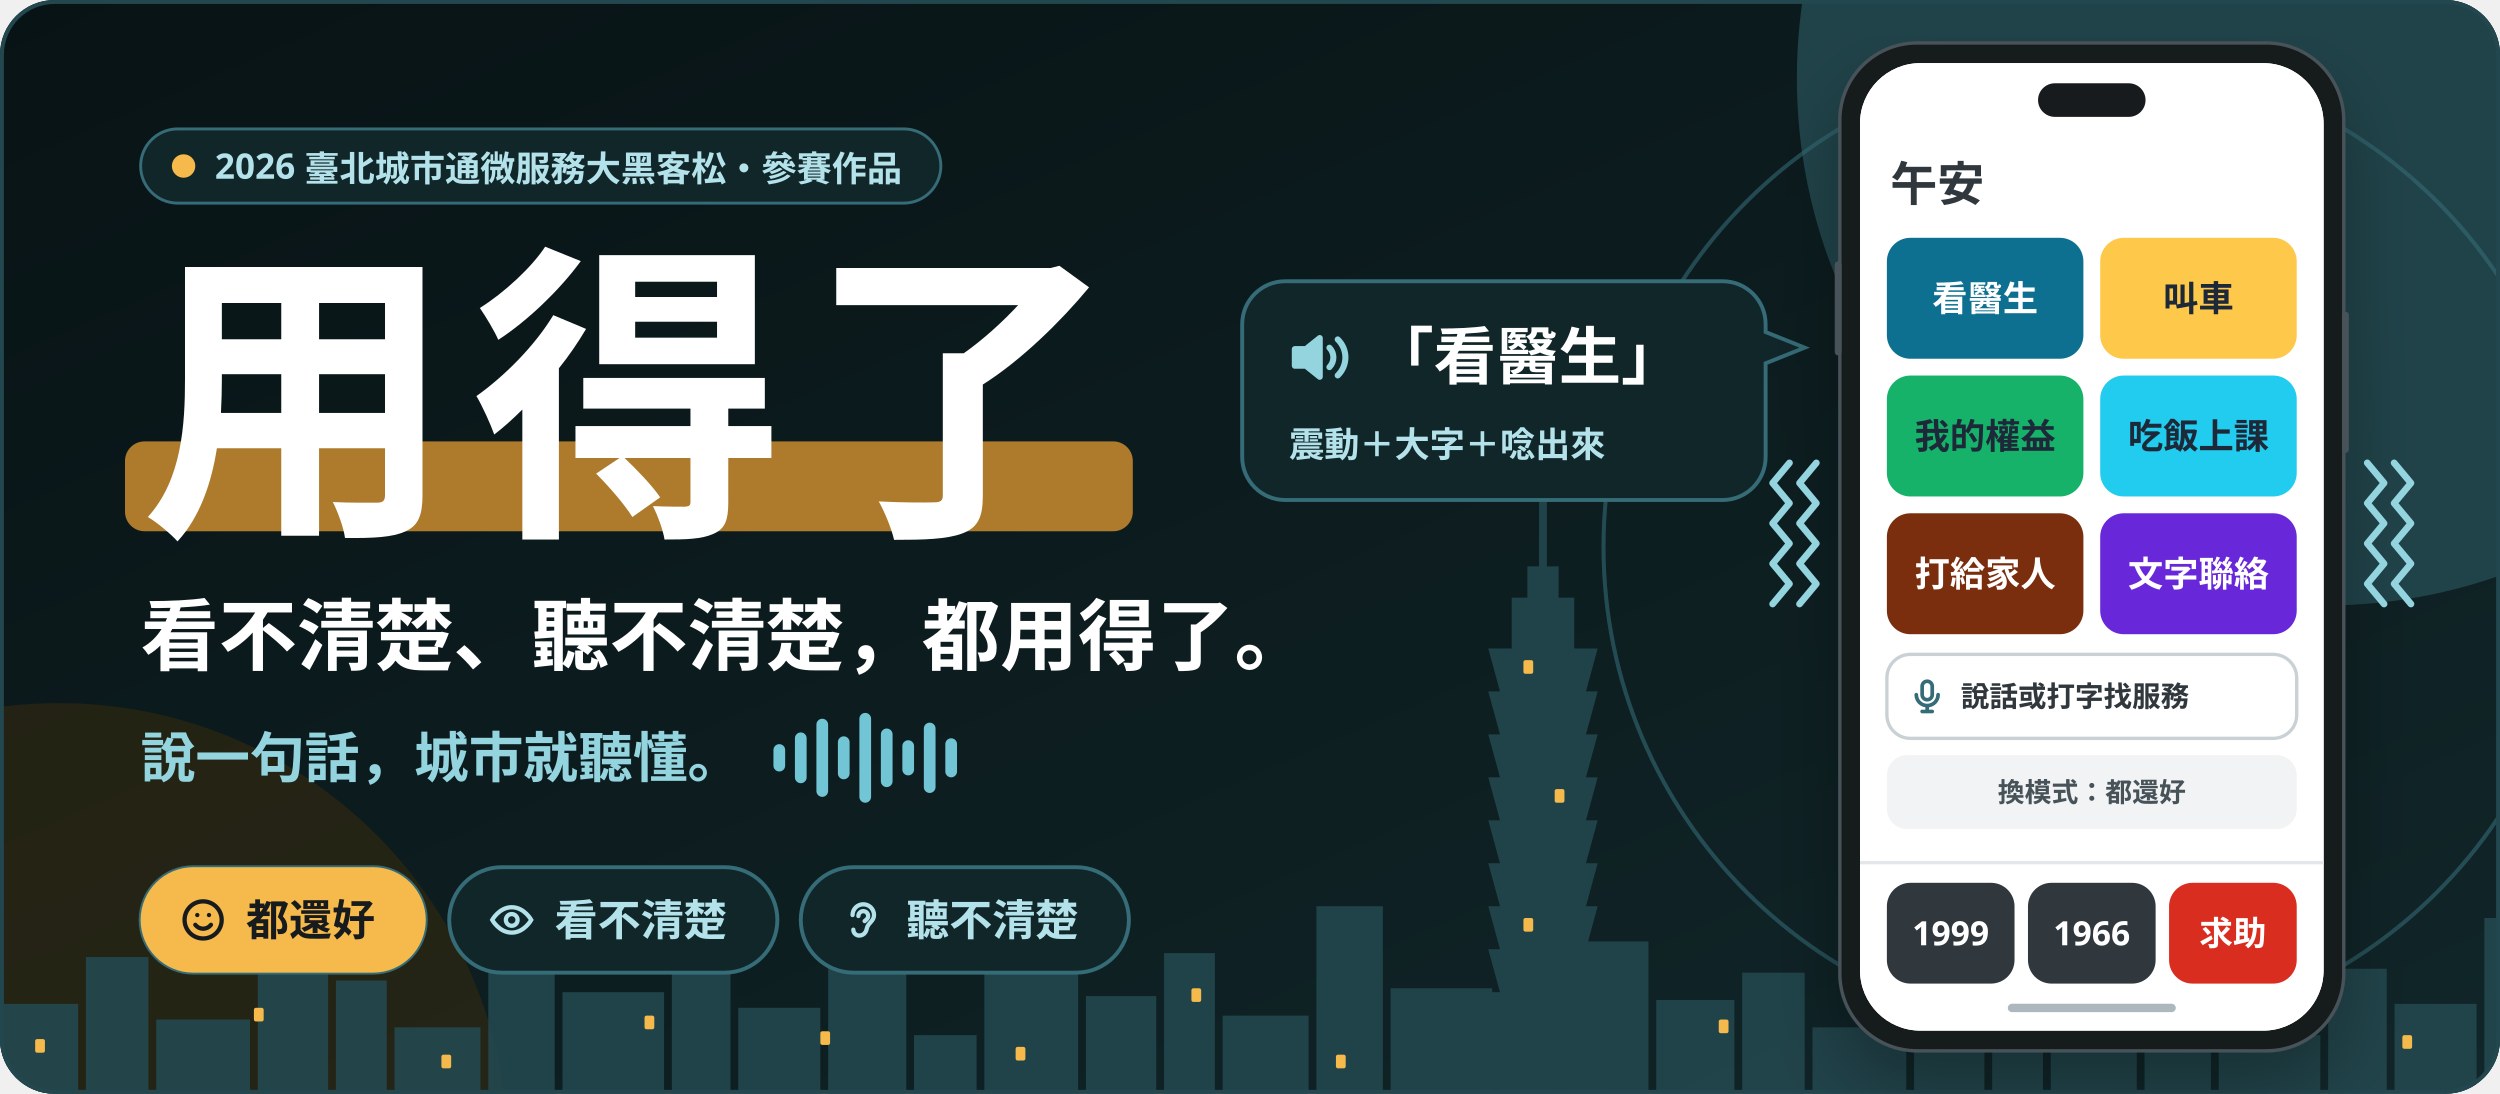
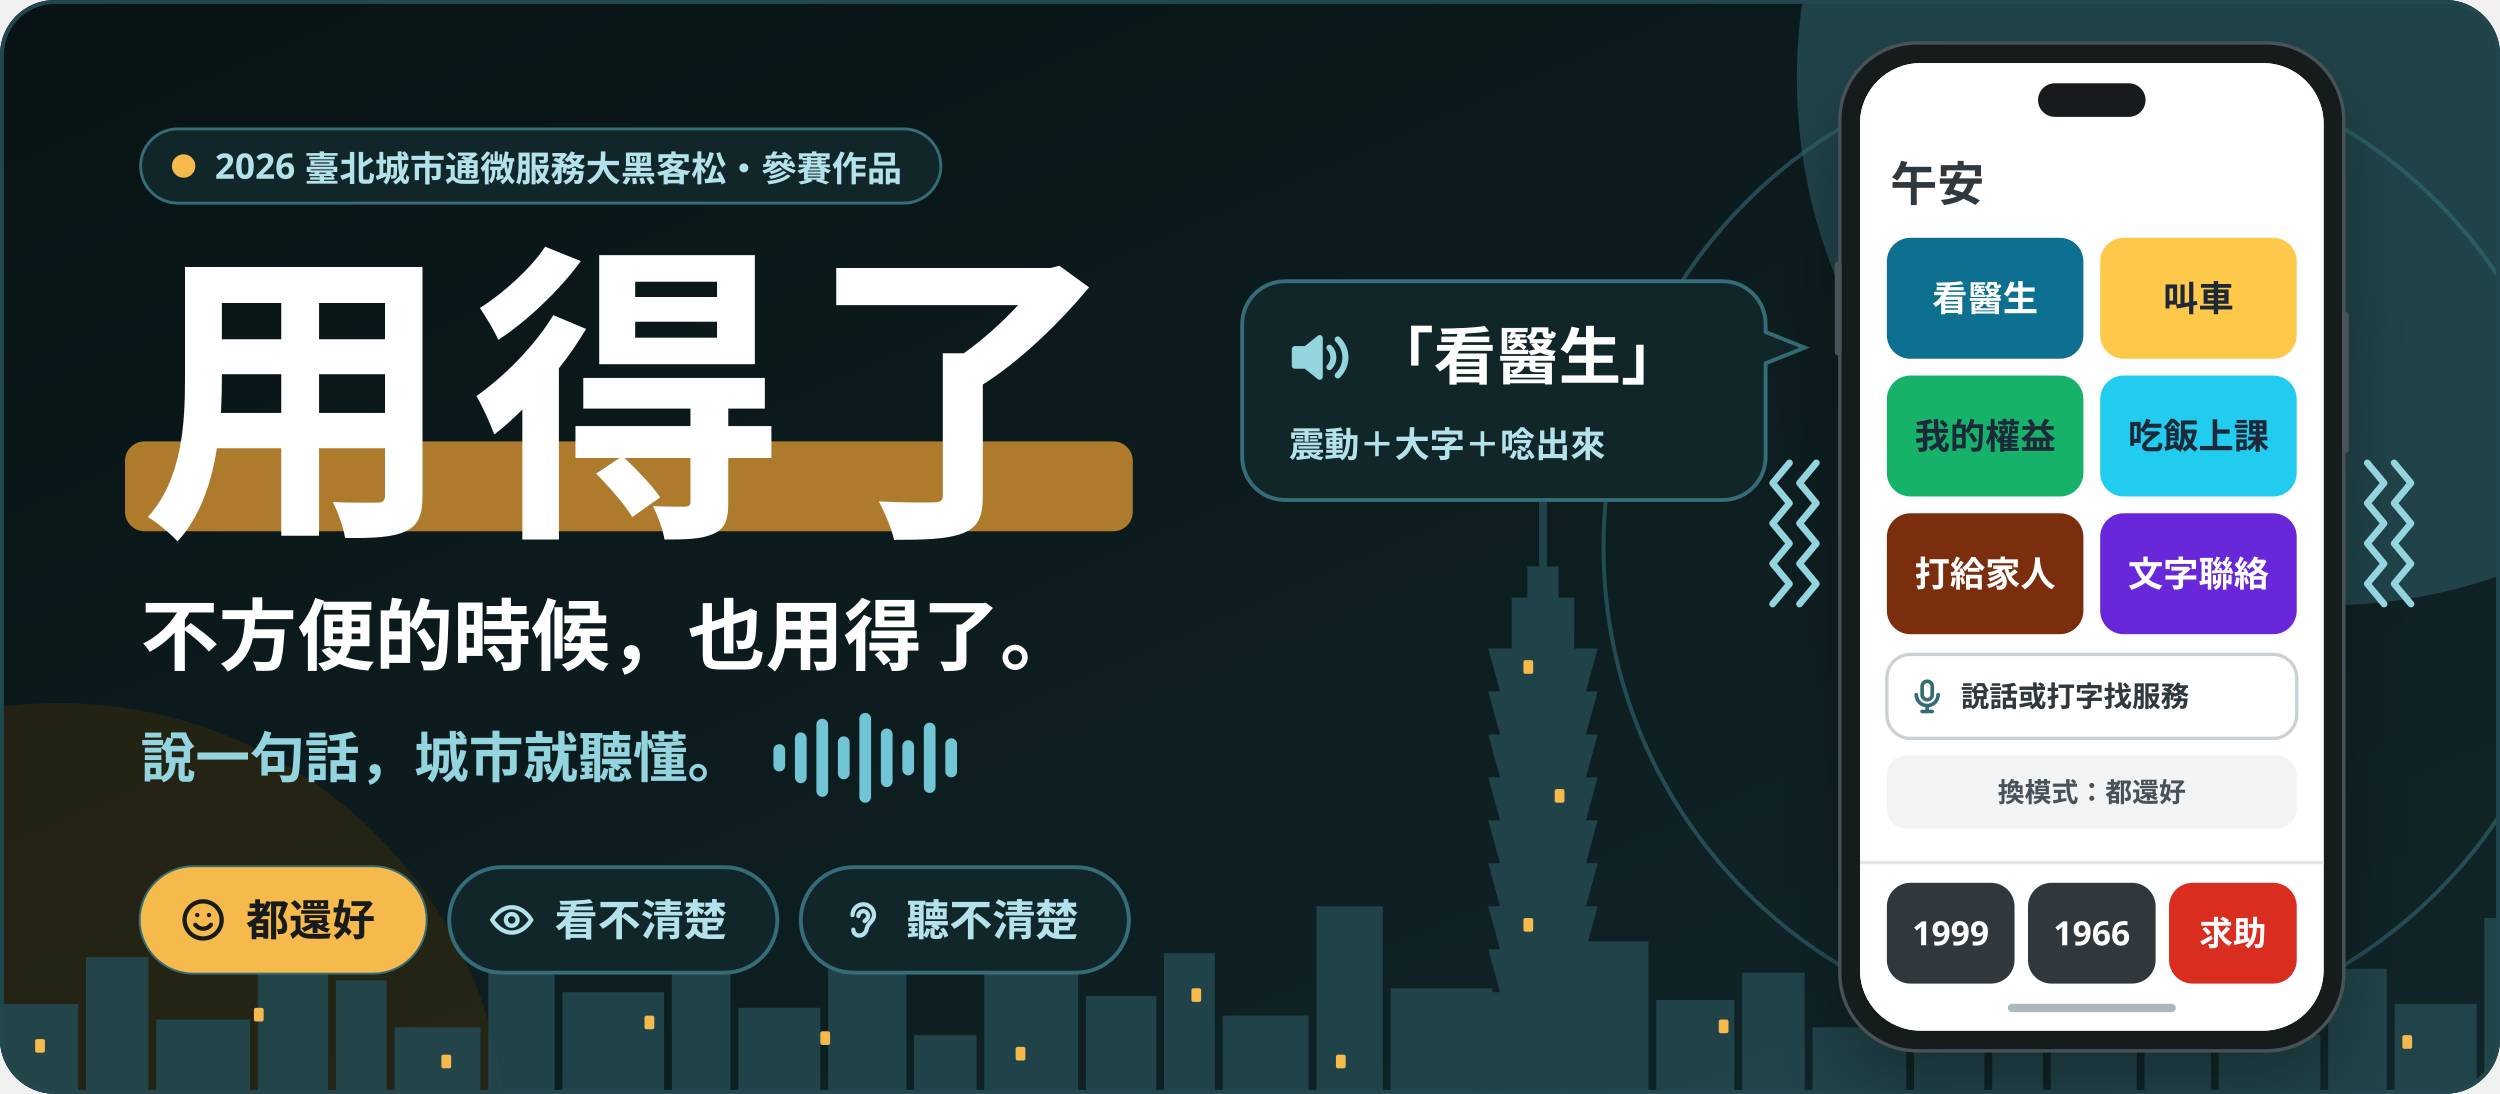
- <svg xmlns="http://www.w3.org/2000/svg" width="1280" height="560" viewBox="0 0 1280 560" font-family="'PingFang TC','Noto Sans TC','Microsoft JhengHei',system-ui,sans-serif" role="img" aria-label="用得了：看不清楚、聽不清楚，都用得了。說一句話，城市就聽懂。右邊的手機輪流示範三種模式（都還好、看不清楚、聽不清楚）按下「看醫生」時的回饋。">
+ <svg xmlns="http://www.w3.org/2000/svg" width="1280" height="560" viewBox="0 0 1280 560" font-family="'PingFang TC','Noto Sans TC','Microsoft JhengHei',system-ui,sans-serif" role="img" aria-label="用得了：不方便的時候，也用得了。說一句話，城市就聽懂。右邊的手機輪流示範三種模式（都還好、看不清楚、聽不清楚）按下「看醫生」時的回饋。">
  <style>
.ch{animation:rise .9s cubic-bezier(.2,.8,.2,1) both}.ch1{animation-delay:.1s}.ch2{animation-delay:.22s}
@keyframes rise{from{opacity:0;transform:translateY(30px)}to{opacity:1;transform:none}}
.mark{transform-box:fill-box;transform-origin:left center;animation:mark .9s .5s cubic-bezier(.2,.8,.2,1) both}
@keyframes mark{from{transform:scaleX(0)}to{transform:scaleX(1)}}
.up{animation:up .8s cubic-bezier(.2,.8,.2,1) both}.d1{animation-delay:.65s}.d2{animation-delay:.8s}.d3{animation-delay:.95s}.d4{animation-delay:0s}
@keyframes up{from{opacity:0;transform:translateY(16px)}to{opacity:1;transform:none}}
.w{transform-box:fill-box;transform-origin:center;animation:wave 1.1s ease-in-out infinite}
@keyframes wave{0%,100%{transform:scaleY(.35)}50%{transform:scaleY(1)}}
.m1{animation:m1 9s infinite}.m2{opacity:0;animation:m2 9s infinite}.m3{opacity:0;animation:m3 9s infinite}
@keyframes m1{0%,30%{opacity:1}33.33%,96.67%{opacity:0}100%{opacity:1}}
@keyframes m2{0%,30%{opacity:0}33.33%,63.33%{opacity:1}66.67%,100%{opacity:0}}
@keyframes m3{0%,63.33%{opacity:0}66.67%,96.67%{opacity:1}100%{opacity:0}}
.rip{opacity:0;transform-box:fill-box;transform-origin:center;animation:rip 3s infinite}
@keyframes rip{0%,12%{opacity:0;transform:scale(.2)}14%{opacity:.8}34%,100%{opacity:0;transform:scale(1.9)}}
.toast{opacity:0;animation:toast 3s infinite}
@keyframes toast{0%,22%{opacity:0}28%,82%{opacity:1}88%,100%{opacity:0}}
.pop{animation:pop 3s infinite}
@keyframes pop{0%,22%{opacity:0;transform:translateY(10px)}30%,82%{opacity:1;transform:none}90%,100%{opacity:0;transform:none}}
.buzz{animation:buzz 3s infinite}
@keyframes buzz{0%,14%{opacity:0;transform:none}16%{opacity:1;transform:translateX(-4px)}19%{transform:translateX(4px)}22%{transform:translateX(-4px)}25%{transform:translateX(4px)}28%{transform:translateX(-3px)}31%{transform:translateX(3px)}36%{opacity:1;transform:none}46%,100%{opacity:0;transform:none}}
.ring{opacity:.25;transform-box:fill-box;transform-origin:center;animation:ring 6s linear infinite}
@keyframes ring{0%{opacity:0;transform:scale(.45)}15%{opacity:.8}100%{opacity:0;transform:scale(1.15)}}
.fl{animation:fl 14s ease-in-out infinite alternate}
@keyframes fl{from{transform:none}to{transform:translate(-26px,20px)}}
.tw{animation:tw 3.2s ease-in-out infinite}
@keyframes tw{0%,100%{opacity:.15}50%{opacity:.95}}
@media (prefers-reduced-motion: reduce){*{animation:none!important}}</style>
  <defs>
    <linearGradient id="bg" x1="0" y1="0" x2="1" y2="1">
      <stop offset="0" stop-color="#081315" />
      <stop offset="1" stop-color="#112629" />
    </linearGradient>
    <clipPath id="card">
      <rect width="1280" height="560" rx="28" />
    </clipPath>
    <filter id="sh" x="-30%" y="-20%" width="160%" height="150%">
      <feDropShadow dx="0" dy="22" stdDeviation="22" flood-color="#000000" flood-opacity=".28" />
    </filter>
  </defs>
  <g clip-path="url(#card)">
    <rect width="1280" height="560" fill="url(#bg)" />
    <g class="fl">
      <circle cx="1190" cy="40" r="270" fill="#22474E" opacity=".9" />
    </g>
    <g class="fl" style="animation-delay:-7s">
      <circle cx="30" cy="590" r="230" fill="#3C2B0B" opacity=".5" />
    </g>
    <circle cx="1071" cy="280" r="250" fill="none" stroke="#356C77" stroke-width="2" class="ring" style="animation-delay:-0s" />
    <circle cx="1071" cy="280" r="250" fill="none" stroke="#356C77" stroke-width="2" class="ring" style="animation-delay:-2s" />
    <circle cx="1071" cy="280" r="250" fill="none" stroke="#356C77" stroke-width="2" class="ring" style="animation-delay:-4s" />
    <g fill="#22474E" opacity=".9">
      <rect x="0" y="514" width="40" height="46" />
      <rect x="44" y="490" width="32" height="70" />
      <rect x="80" y="522" width="48" height="38" />
      <rect x="132" y="468" width="36" height="92" />
      <rect x="172" y="502" width="26" height="58" />
      <rect x="202" y="526" width="44" height="34" />
      <rect x="250" y="480" width="34" height="80" />
      <rect x="288" y="508" width="52" height="52" />
      <rect x="344" y="456" width="30" height="104" />
      <rect x="378" y="516" width="42" height="44" />
      <rect x="424" y="494" width="40" height="66" />
      <rect x="468" y="530" width="32" height="30" />
      <rect x="504" y="472" width="48" height="88" />
      <rect x="556" y="510" width="36" height="50" />
      <rect x="596" y="488" width="26" height="72" />
      <rect x="626" y="520" width="44" height="40" />
      <rect x="674" y="464" width="34" height="96" />
      <rect x="712" y="506" width="52" height="54" />
      <rect x="768" y="524" width="30" height="36" />
      <rect x="802" y="482" width="42" height="78" />
      <rect x="848" y="512" width="40" height="48" />
      <rect x="892" y="498" width="32" height="62" />
      <rect x="928" y="526" width="48" height="34" />
      <rect x="980" y="474" width="36" height="86" />
      <rect x="1020" y="518" width="26" height="42" />
      <rect x="1050" y="490" width="44" height="70" />
      <rect x="1098" y="504" width="34" height="56" />
      <rect x="1136" y="530" width="52" height="30" />
      <rect x="1192" y="496" width="30" height="64" />
      <rect x="1226" y="514" width="42" height="46" />
      <rect x="1272" y="470" width="40" height="90" />
      <path d="M756 560V508H824V560ZM768 508L762 486H818L812 508ZM768 486L762 464H818L812 486ZM768 464L762 442H818L812 464ZM768 442L762 420H818L812 442ZM768 420L762 398H818L812 420ZM768 398L762 376H818L812 398ZM768 376L762 354H818L812 376ZM768 354L762 332H818L812 354ZM774 332V306H806V332ZM782 306V290H798V306ZM788 290V246H792V290Z" />
    </g>
    <rect x="18.0" y="532.0" width="5.0" height="7.0" rx="1" fill="#F5BA4B" class="tw" style="animation-delay:-0.0s" />
    <rect x="130.0" y="516.0" width="5.0" height="7.0" rx="1" fill="#F5BA4B" class="tw" style="animation-delay:-0.7s" />
    <rect x="226.0" y="540.0" width="5.0" height="7.0" rx="1" fill="#F5BA4B" class="tw" style="animation-delay:-1.4s" />
    <rect x="330.0" y="520.0" width="5.0" height="7.0" rx="1" fill="#F5BA4B" class="tw" style="animation-delay:-2.1s" />
    <rect x="420.0" y="528.0" width="5.0" height="7.0" rx="1" fill="#F5BA4B" class="tw" style="animation-delay:-2.8s" />
    <rect x="520.0" y="536.0" width="5.0" height="7.0" rx="1" fill="#F5BA4B" class="tw" style="animation-delay:-3.5s" />
    <rect x="610.0" y="506.0" width="5.0" height="7.0" rx="1" fill="#F5BA4B" class="tw" style="animation-delay:-4.2s" />
    <rect x="684.0" y="540.0" width="5.0" height="7.0" rx="1" fill="#F5BA4B" class="tw" style="animation-delay:-4.9s" />
    <rect x="780.0" y="470.0" width="5.0" height="7.0" rx="1" fill="#F5BA4B" class="tw" style="animation-delay:-5.6s" />
    <rect x="796.0" y="404.0" width="5.0" height="7.0" rx="1" fill="#F5BA4B" class="tw" style="animation-delay:-6.3s" />
    <rect x="780.0" y="338.0" width="5.0" height="7.0" rx="1" fill="#F5BA4B" class="tw" style="animation-delay:-7.0s" />
    <rect x="880.0" y="522.0" width="5.0" height="7.0" rx="1" fill="#F5BA4B" class="tw" style="animation-delay:-7.7s" />
    <rect x="1230.0" y="530.0" width="5.0" height="7.0" rx="1" fill="#F5BA4B" class="tw" style="animation-delay:-8.4s" />
    <rect x="1180.0" y="510.0" width="5.0" height="7.0" rx="1" fill="#F5BA4B" class="tw" style="animation-delay:-9.1s" />
  </g>
  <rect x="1.0" y="1.0" width="1278.0" height="558.0" rx="27" fill="none" stroke="#22474E" stroke-width="2" />
  <g class="up d4">
    <rect x="72.0" y="66.0" width="409.7" height="38.0" rx="19" fill="#112629" stroke="#356C77" stroke-width="1.5" />
    <circle cx="94" cy="85" r="6" fill="#F5BA4B" />
    <text x="110.0" y="91.5" font-size="18" font-weight="700" fill="#B4E2EA">2026 臺北城市通微服務大黑客松・參賽作品</text>
  </g>
  <rect x="64.0" y="226.0" width="516.0" height="46.0" rx="10" fill="#AD7B2B" class="mark" />
  <text x="72.0" y="262.0" font-size="160" font-weight="900" fill="#FFFFFF" class="ch ch0">用</text>
  <text x="242.0" y="262.0" font-size="160" font-weight="900" fill="#FFFFFF" class="ch ch1">得</text>
  <text x="412.0" y="262.0" font-size="160" font-weight="900" fill="#FFFFFF" class="ch ch2">了</text>
-   <text x="72.0" y="340.0" font-size="40" font-weight="800" fill="#FFFFFF" class="up d1">看不清楚、聽不清楚，都用得了。</text>
+   <text x="72.0" y="340.0" font-size="40" font-weight="800" fill="#FFFFFF" class="up d1">不方便的時候，也用得了。</text>
  <text x="72.0" y="398.0" font-size="28" font-weight="700" fill="#93D4DF" class="up d2">說一句話，城市就聽懂。</text>
  <rect x="396.0" y="381.0" width="6.0" height="14.0" rx="3" fill="#71C5D5" class="w" style="animation-delay:-0.00s" />
  <rect x="407.0" y="375.0" width="6.0" height="26.0" rx="3" fill="#71C5D5" class="w" style="animation-delay:-0.13s" />
  <rect x="418.0" y="368.0" width="6.0" height="40.0" rx="3" fill="#71C5D5" class="w" style="animation-delay:-0.26s" />
  <rect x="429.0" y="377.0" width="6.0" height="22.0" rx="3" fill="#71C5D5" class="w" style="animation-delay:-0.39s" />
  <rect x="440.0" y="365.0" width="6.0" height="46.0" rx="3" fill="#71C5D5" class="w" style="animation-delay:-0.52s" />
  <rect x="451.0" y="373.0" width="6.0" height="30.0" rx="3" fill="#71C5D5" class="w" style="animation-delay:-0.65s" />
  <rect x="462.0" y="379.0" width="6.0" height="18.0" rx="3" fill="#71C5D5" class="w" style="animation-delay:-0.78s" />
  <rect x="473.0" y="370.0" width="6.0" height="36.0" rx="3" fill="#71C5D5" class="w" style="animation-delay:-0.91s" />
  <rect x="484.0" y="378.0" width="6.0" height="20.0" rx="3" fill="#71C5D5" class="w" style="animation-delay:-1.04s" />
  <g class="up d3">
    <rect x="72.0" y="444.0" width="146.0" height="54.0" rx="27" fill="#112629" stroke="#356C77" stroke-width="2" />
    <g transform="translate(92.0,459.0) scale(1)" fill="none" stroke="#B4E2EA" stroke-width="2.2" stroke-linecap="round">
      <circle cx="12" cy="12" r="9.5" />
      <path d="M8 14.5a5 5 0 0 0 8 0M9 9.5h.01M15 9.5h.01" />
    </g>
    <text x="126.0" y="479.0" font-size="22" font-weight="700" fill="#B4E2EA">都還好</text>
    <g class="m1">
      <rect x="72.0" y="444.0" width="146.0" height="54.0" rx="27" fill="#F5BA4B" />
      <g transform="translate(92.0,459.0) scale(1)" fill="none" stroke="#171B1D" stroke-width="2.2" stroke-linecap="round">
        <circle cx="12" cy="12" r="9.5" />
        <path d="M8 14.5a5 5 0 0 0 8 0M9 9.5h.01M15 9.5h.01" />
      </g>
      <text x="126.0" y="479.0" font-size="22" font-weight="800" fill="#171B1D">都還好</text>
    </g>
    <rect x="230.0" y="444.0" width="168.0" height="54.0" rx="27" fill="#112629" stroke="#356C77" stroke-width="2" />
    <g transform="translate(250.0,459.0) scale(1)" fill="none" stroke="#B4E2EA" stroke-width="2.2" stroke-linecap="round">
      <path d="M2 12s3.6-6.5 10-6.5S22 12 22 12s-3.6 6.5-10 6.5S2 12 2 12z" />
      <circle cx="12" cy="12" r="3" />
    </g>
    <text x="284.0" y="479.0" font-size="22" font-weight="700" fill="#B4E2EA">看不清楚</text>
    <g class="m2">
      <rect x="230.0" y="444.0" width="168.0" height="54.0" rx="27" fill="#F5BA4B" />
      <g transform="translate(250.0,459.0) scale(1)" fill="none" stroke="#171B1D" stroke-width="2.2" stroke-linecap="round">
        <path d="M2 12s3.6-6.5 10-6.5S22 12 22 12s-3.6 6.5-10 6.5S2 12 2 12z" />
        <circle cx="12" cy="12" r="3" />
      </g>
      <text x="284.0" y="479.0" font-size="22" font-weight="800" fill="#171B1D">看不清楚</text>
    </g>
    <rect x="410.0" y="444.0" width="168.0" height="54.0" rx="27" fill="#112629" stroke="#356C77" stroke-width="2" />
    <g transform="translate(430.0,459.0) scale(1)" fill="none" stroke="#B4E2EA" stroke-width="2.2" stroke-linecap="round">
      <path d="M6.5 9.5a5.5 5.5 0 0 1 11 0c0 3.2-3.2 4.1-3.7 6.9-.4 2.2-1.9 3.6-3.9 3.6a3 3 0 0 1-3-3" />
      <path d="M9.5 10a2.5 2.5 0 0 1 5 0c0 1.3-1 1.9-1.8 2.6" />
    </g>
    <text x="464.0" y="479.0" font-size="22" font-weight="700" fill="#B4E2EA">聽不清楚</text>
    <g class="m3">
      <rect x="410.0" y="444.0" width="168.0" height="54.0" rx="27" fill="#F5BA4B" />
      <g transform="translate(430.0,459.0) scale(1)" fill="none" stroke="#171B1D" stroke-width="2.2" stroke-linecap="round">
        <path d="M6.5 9.5a5.5 5.5 0 0 1 11 0c0 3.2-3.2 4.1-3.7 6.9-.4 2.2-1.9 3.6-3.9 3.6a3 3 0 0 1-3-3" />
        <path d="M9.5 10a2.5 2.5 0 0 1 5 0c0 1.3-1 1.9-1.8 2.6" />
      </g>
      <text x="464.0" y="479.0" font-size="22" font-weight="800" fill="#171B1D">聽不清楚</text>
    </g>
  </g>
  <g class="m1">
    <g class="pop">
      <path d="M658 144H882a22 22 0 0 1 22 22V170l20 8-20 8V234a22 22 0 0 1-22 22H658a22 22 0 0 1-22-22V166a22 22 0 0 1 22-22z" fill="#112629" stroke="#356C77" stroke-width="2" />
      <g transform="translate(658.0,166.0) scale(1.4167)" fill="none" stroke="#93D4DF" stroke-width="2.2" stroke-linecap="round">
        <path d="M3.5 9h4l5-4v14l-5-4h-4z" fill="#93D4DF" stroke-linejoin="round" />
        <path d="M16 8.5a5 5 0 0 1 0 7M19 5.5a9 9 0 0 1 0 13" />
      </g>
      <text x="702.0" y="194.0" font-size="32" font-weight="800" fill="#FFFFFF">「看醫生」</text>
      <text x="660.0" y="234.0" font-size="18" font-weight="700" fill="#B4E2EA">震動＋大字＋唸出來</text>
    </g>
  </g>
  <g class="m2">
    <g class="pop">
      <path d="M658 144H882a22 22 0 0 1 22 22V170l20 8-20 8V234a22 22 0 0 1-22 22H658a22 22 0 0 1-22-22V166a22 22 0 0 1 22-22z" fill="#112629" stroke="#356C77" stroke-width="2" />
      <g transform="translate(658.0,166.0) scale(1.4167)" fill="none" stroke="#93D4DF" stroke-width="2.2" stroke-linecap="round">
        <path d="M3.5 9h4l5-4v14l-5-4h-4z" fill="#93D4DF" stroke-linejoin="round" />
        <path d="M16 8.5a5 5 0 0 1 0 7M19 5.5a9 9 0 0 1 0 13" />
      </g>
      <text x="702.0" y="194.0" font-size="32" font-weight="800" fill="#FFFFFF">「看醫生」</text>
      <text x="660.0" y="234.0" font-size="18" font-weight="700" fill="#B4E2EA">字放大 1.3 倍＋唸出來</text>
    </g>
  </g>
  <g class="m3">
    <g class="pop">
      <path d="M658 144H882a22 22 0 0 1 22 22V170l20 8-20 8V234a22 22 0 0 1-22 22H658a22 22 0 0 1-22-22V166a22 22 0 0 1 22-22z" fill="#112629" stroke="#356C77" stroke-width="2" />
      <g transform="translate(658.0,166.0) scale(1.4167)" fill="none" stroke="#93D4DF" stroke-width="2.2" stroke-linecap="round">
        <path d="M3.5 9h4l5-4v14l-5-4h-4z" fill="#93D4DF" stroke-linejoin="round" />
        <path d="M16.5 9.5l5 5M21.5 9.5l-5 5" />
      </g>
      <text x="702.0" y="194.0" font-size="32" font-weight="800" fill="#FFFFFF">不出聲音</text>
      <text x="660.0" y="234.0" font-size="18" font-weight="700" fill="#B4E2EA">震動＋大字，1999 改文字</text>
    </g>
  </g>
  <g transform="translate(942,22) scale(0.86)">
    <g filter="url(#sh)">
      <rect x="0.0" y="0.0" width="300.0" height="600.0" rx="46" fill="#171B1D" stroke="#475259" stroke-width="2" />
      <rect x="-3.0" y="130.0" width="4.0" height="56.0" rx="2" fill="#475259" />
      <rect x="299.0" y="160.0" width="4.0" height="84.0" rx="2" fill="#475259" />
    </g>
    <rect x="12.0" y="12.0" width="276.0" height="576.0" rx="36" fill="#FFFFFF" />
    <g class="m1">
      <rect x="12.0" y="12.0" width="276.0" height="576.0" rx="36" fill="#FFFFFF" />
      <text x="30.0" y="94.0" font-size="28" font-weight="700" fill="#30383D">午安</text>
      <rect x="28.0" y="116.0" width="117.0" height="72.0" rx="14" fill="#0e7090" />
      <text x="86.5" y="159.6" font-size="21" font-weight="700" fill="#ffffff" text-anchor="middle">看醫生</text>
      <rect x="155.0" y="116.0" width="117.0" height="72.0" rx="14" fill="#fec84b" />
      <text x="213.5" y="159.6" font-size="21" font-weight="700" fill="#1d2939" text-anchor="middle">叫車</text>
      <rect x="28.0" y="198.0" width="117.0" height="72.0" rx="14" fill="#17b26a" />
      <text x="86.5" y="241.6" font-size="21" font-weight="700" fill="#1d2939" text-anchor="middle">我的權益</text>
      <rect x="155.0" y="198.0" width="117.0" height="72.0" rx="14" fill="#22ccee" />
      <text x="213.5" y="241.6" font-size="21" font-weight="700" fill="#1d2939" text-anchor="middle">吃飯上課</text>
      <rect x="28.0" y="280.0" width="117.0" height="72.0" rx="14" fill="#7a2e0e" />
      <text x="86.5" y="323.6" font-size="21" font-weight="700" fill="#ffffff" text-anchor="middle">打給家人</text>
      <rect x="155.0" y="280.0" width="117.0" height="72.0" rx="14" fill="#6927da" />
      <text x="213.5" y="323.6" font-size="21" font-weight="700" fill="#ffffff" text-anchor="middle">文字聯絡</text>
      <rect x="28.0" y="364.0" width="244.0" height="50.0" rx="14" fill="#FFFFFF" stroke="#CAD1D5" stroke-width="2" />
      <g transform="translate(40.0,377.0) scale(1)" fill="none" stroke="#356C77" stroke-width="2.2" stroke-linecap="round">
        <rect x="9" y="3" width="6" height="11" rx="3" />
        <path d="M5.5 11a6.5 6.5 0 0 0 13 0M12 17.5V21M9 21h6" />
      </g>
      <text x="72.0" y="395.1" font-size="17" font-weight="700" fill="#30383D">說話或打字找服務</text>
      <rect x="28.0" y="424.0" width="244.0" height="44.0" rx="12" fill="#F1F3F4" />
      <text x="150.0" y="451.8" font-size="16" font-weight="700" fill="#475259" text-anchor="middle">換模式：都還好</text>
      <path d="M12 488H288" stroke="#E3E7E9" stroke-width="2" />
      <rect x="28.0" y="500.0" width="76.0" height="60.0" rx="14" fill="#30383D" />
      <text x="66.0" y="537.2" font-size="20" font-weight="700" fill="#FFFFFF" text-anchor="middle">1999</text>
      <rect x="112.0" y="500.0" width="76.0" height="60.0" rx="14" fill="#30383D" />
      <text x="150.0" y="537.2" font-size="20" font-weight="700" fill="#FFFFFF" text-anchor="middle">1966</text>
      <rect x="196.0" y="500.0" width="76.0" height="60.0" rx="14" fill="#d92d20" />
      <text x="234.0" y="537.2" font-size="20" font-weight="700" fill="#ffffff" text-anchor="middle">求助</text>
      <rect x="100.0" y="572.0" width="100.0" height="5.0" rx="2.5" fill="#ADB8BE" />
      <circle cx="86.5" cy="152" r="44" fill="#FFFFFF" class="rip" />
      <g class="toast">
        <rect x="12.0" y="12.0" width="276.0" height="576.0" rx="36" fill="#000000" fill-opacity=".45" />
        <rect x="34.0" y="226.0" width="232.0" height="136.0" rx="22" fill="#FFFFFF" />
        <text x="150.0" y="312.0" font-size="50" font-weight="800" fill="#0e7090" text-anchor="middle">看醫生</text>
      </g>
    </g>
    <g class="m2">
      <rect x="12.0" y="12.0" width="276.0" height="576.0" rx="36" fill="#FFFFFF" />
      <text x="30.0" y="94.0" font-size="36" font-weight="700" fill="#30383D">午安</text>
      <rect x="28.0" y="116.0" width="117.0" height="72.0" rx="14" fill="#0e7090" />
      <text x="86.5" y="161.7" font-size="27" font-weight="700" fill="#ffffff" text-anchor="middle">看醫生</text>
      <rect x="155.0" y="116.0" width="117.0" height="72.0" rx="14" fill="#fec84b" />
      <text x="213.5" y="161.7" font-size="27" font-weight="700" fill="#1d2939" text-anchor="middle">叫車</text>
      <rect x="28.0" y="198.0" width="117.0" height="72.0" rx="14" fill="#17b26a" />
      <text x="86.5" y="243.7" font-size="27" font-weight="700" fill="#1d2939" text-anchor="middle">我的權益</text>
      <rect x="155.0" y="198.0" width="117.0" height="72.0" rx="14" fill="#22ccee" />
      <text x="213.5" y="243.7" font-size="27" font-weight="700" fill="#1d2939" text-anchor="middle">吃飯上課</text>
      <rect x="28.0" y="280.0" width="117.0" height="72.0" rx="14" fill="#7a2e0e" />
      <text x="86.5" y="325.7" font-size="27" font-weight="700" fill="#ffffff" text-anchor="middle">打給家人</text>
      <rect x="155.0" y="280.0" width="117.0" height="72.0" rx="14" fill="#6927da" />
      <text x="213.5" y="325.7" font-size="27" font-weight="700" fill="#ffffff" text-anchor="middle">文字聯絡</text>
      <rect x="28.0" y="364.0" width="244.0" height="50.0" rx="14" fill="#FFFFFF" stroke="#CAD1D5" stroke-width="2" />
      <g transform="translate(40.0,377.0) scale(1)" fill="none" stroke="#356C77" stroke-width="2.2" stroke-linecap="round">
        <rect x="9" y="3" width="6" height="11" rx="3" />
        <path d="M5.5 11a6.5 6.5 0 0 0 13 0M12 17.5V21M9 21h6" />
      </g>
      <text x="72.0" y="396.9" font-size="22" font-weight="700" fill="#30383D">說話或打字找服務</text>
      <rect x="28.0" y="424.0" width="244.0" height="44.0" rx="12" fill="#F1F3F4" />
      <text x="150.0" y="453.6" font-size="21" font-weight="700" fill="#475259" text-anchor="middle">換模式：看不清楚</text>
      <path d="M12 488H288" stroke="#E3E7E9" stroke-width="2" />
      <rect x="28.0" y="500.0" width="76.0" height="60.0" rx="14" fill="#30383D" />
      <text x="66.0" y="539.4" font-size="26" font-weight="700" fill="#FFFFFF" text-anchor="middle">1999</text>
      <rect x="112.0" y="500.0" width="76.0" height="60.0" rx="14" fill="#30383D" />
      <text x="150.0" y="539.4" font-size="26" font-weight="700" fill="#FFFFFF" text-anchor="middle">1966</text>
      <rect x="196.0" y="500.0" width="76.0" height="60.0" rx="14" fill="#d92d20" />
      <text x="234.0" y="539.4" font-size="26" font-weight="700" fill="#ffffff" text-anchor="middle">求助</text>
      <rect x="100.0" y="572.0" width="100.0" height="5.0" rx="2.5" fill="#ADB8BE" />
      <circle cx="86.5" cy="152" r="44" fill="#FFFFFF" class="rip" />
      <g class="toast">
        <rect x="12.0" y="12.0" width="276.0" height="576.0" rx="36" fill="#000000" fill-opacity=".45" />
        <rect x="34.0" y="226.0" width="232.0" height="136.0" rx="22" fill="#FFFFFF" />
        <text x="150.0" y="317.4" font-size="65" font-weight="800" fill="#0e7090" text-anchor="middle">看醫生</text>
      </g>
    </g>
    <g class="m3">
      <rect x="12.0" y="12.0" width="276.0" height="576.0" rx="36" fill="#FFFFFF" />
      <text x="30.0" y="94.0" font-size="28" font-weight="700" fill="#30383D">午安</text>
      <rect x="28.0" y="116.0" width="117.0" height="72.0" rx="14" fill="#0e7090" />
      <text x="86.5" y="159.6" font-size="21" font-weight="700" fill="#ffffff" text-anchor="middle">看醫生</text>
      <rect x="155.0" y="116.0" width="117.0" height="72.0" rx="14" fill="#fec84b" />
      <text x="213.5" y="159.6" font-size="21" font-weight="700" fill="#1d2939" text-anchor="middle">叫車</text>
      <rect x="28.0" y="198.0" width="117.0" height="72.0" rx="14" fill="#17b26a" />
      <text x="86.5" y="241.6" font-size="21" font-weight="700" fill="#1d2939" text-anchor="middle">我的權益</text>
      <rect x="155.0" y="198.0" width="117.0" height="72.0" rx="14" fill="#22ccee" />
      <text x="213.5" y="241.6" font-size="21" font-weight="700" fill="#1d2939" text-anchor="middle">吃飯上課</text>
      <rect x="28.0" y="280.0" width="117.0" height="72.0" rx="14" fill="#7a2e0e" />
      <text x="86.5" y="323.6" font-size="21" font-weight="700" fill="#ffffff" text-anchor="middle">打給家人</text>
      <rect x="155.0" y="280.0" width="117.0" height="72.0" rx="14" fill="#6927da" />
      <text x="213.5" y="323.6" font-size="21" font-weight="700" fill="#ffffff" text-anchor="middle">文字聯絡</text>
      <rect x="28.0" y="364.0" width="244.0" height="50.0" rx="14" fill="#FFFFFF" stroke="#CAD1D5" stroke-width="2" />
      <g transform="translate(40.0,377.0) scale(1)" fill="none" stroke="#356C77" stroke-width="2.2" stroke-linecap="round">
        <rect x="2.5" y="6" width="19" height="12" rx="2.5" />
        <path d="M6.5 10h.01M10 10h.01M13.5 10h.01M17 10h.01M8 14.5h8" />
      </g>
      <text x="72.0" y="395.1" font-size="17" font-weight="700" fill="#30383D">打字找服務</text>
      <rect x="28.0" y="424.0" width="244.0" height="44.0" rx="12" fill="#F1F3F4" />
      <text x="150.0" y="451.8" font-size="16" font-weight="700" fill="#475259" text-anchor="middle">換模式：聽不清楚</text>
      <path d="M12 488H288" stroke="#E3E7E9" stroke-width="2" />
      <rect x="28.0" y="500.0" width="76.0" height="60.0" rx="14" fill="#30383D" />
      <text x="66.0" y="535.4" font-size="15" font-weight="700" fill="#FFFFFF" text-anchor="middle">1999 文字</text>
      <rect x="112.0" y="500.0" width="76.0" height="60.0" rx="14" fill="#30383D" />
      <text x="150.0" y="537.2" font-size="20" font-weight="700" fill="#FFFFFF" text-anchor="middle">1966</text>
      <rect x="196.0" y="500.0" width="76.0" height="60.0" rx="14" fill="#d92d20" />
      <text x="234.0" y="537.2" font-size="20" font-weight="700" fill="#ffffff" text-anchor="middle">求助</text>
      <rect x="100.0" y="572.0" width="100.0" height="5.0" rx="2.5" fill="#ADB8BE" />
      <circle cx="86.5" cy="152" r="44" fill="#FFFFFF" class="rip" />
      <g class="toast">
        <rect x="12.0" y="12.0" width="276.0" height="576.0" rx="36" fill="#000000" fill-opacity=".45" />
        <rect x="34.0" y="226.0" width="232.0" height="136.0" rx="22" fill="#FFFFFF" />
        <text x="150.0" y="312.0" font-size="50" font-weight="800" fill="#0e7090" text-anchor="middle">看醫生</text>
      </g>
    </g>
    <rect x="118.0" y="24.0" width="64.0" height="20.0" rx="10" fill="#171B1D" />
    <g class="buzz">
      <polyline points="-14,250 -24,262 -14,274 -24,286 -14,298 -24,310 -14,322 -24,334" fill="none" stroke="#93D4DF" stroke-width="4" stroke-linecap="round" stroke-linejoin="round" />
      <polyline points="-30,250 -40,262 -30,274 -40,286 -30,298 -40,310 -30,322 -40,334" fill="none" stroke="#93D4DF" stroke-width="4" stroke-linecap="round" stroke-linejoin="round" />
      <polyline points="314,250 324,262 314,274 324,286 314,298 324,310 314,322 324,334" fill="none" stroke="#93D4DF" stroke-width="4" stroke-linecap="round" stroke-linejoin="round" />
      <polyline points="330,250 340,262 330,274 340,286 330,298 340,310 330,322 340,334" fill="none" stroke="#93D4DF" stroke-width="4" stroke-linecap="round" stroke-linejoin="round" />
    </g>
  </g>
</svg>
